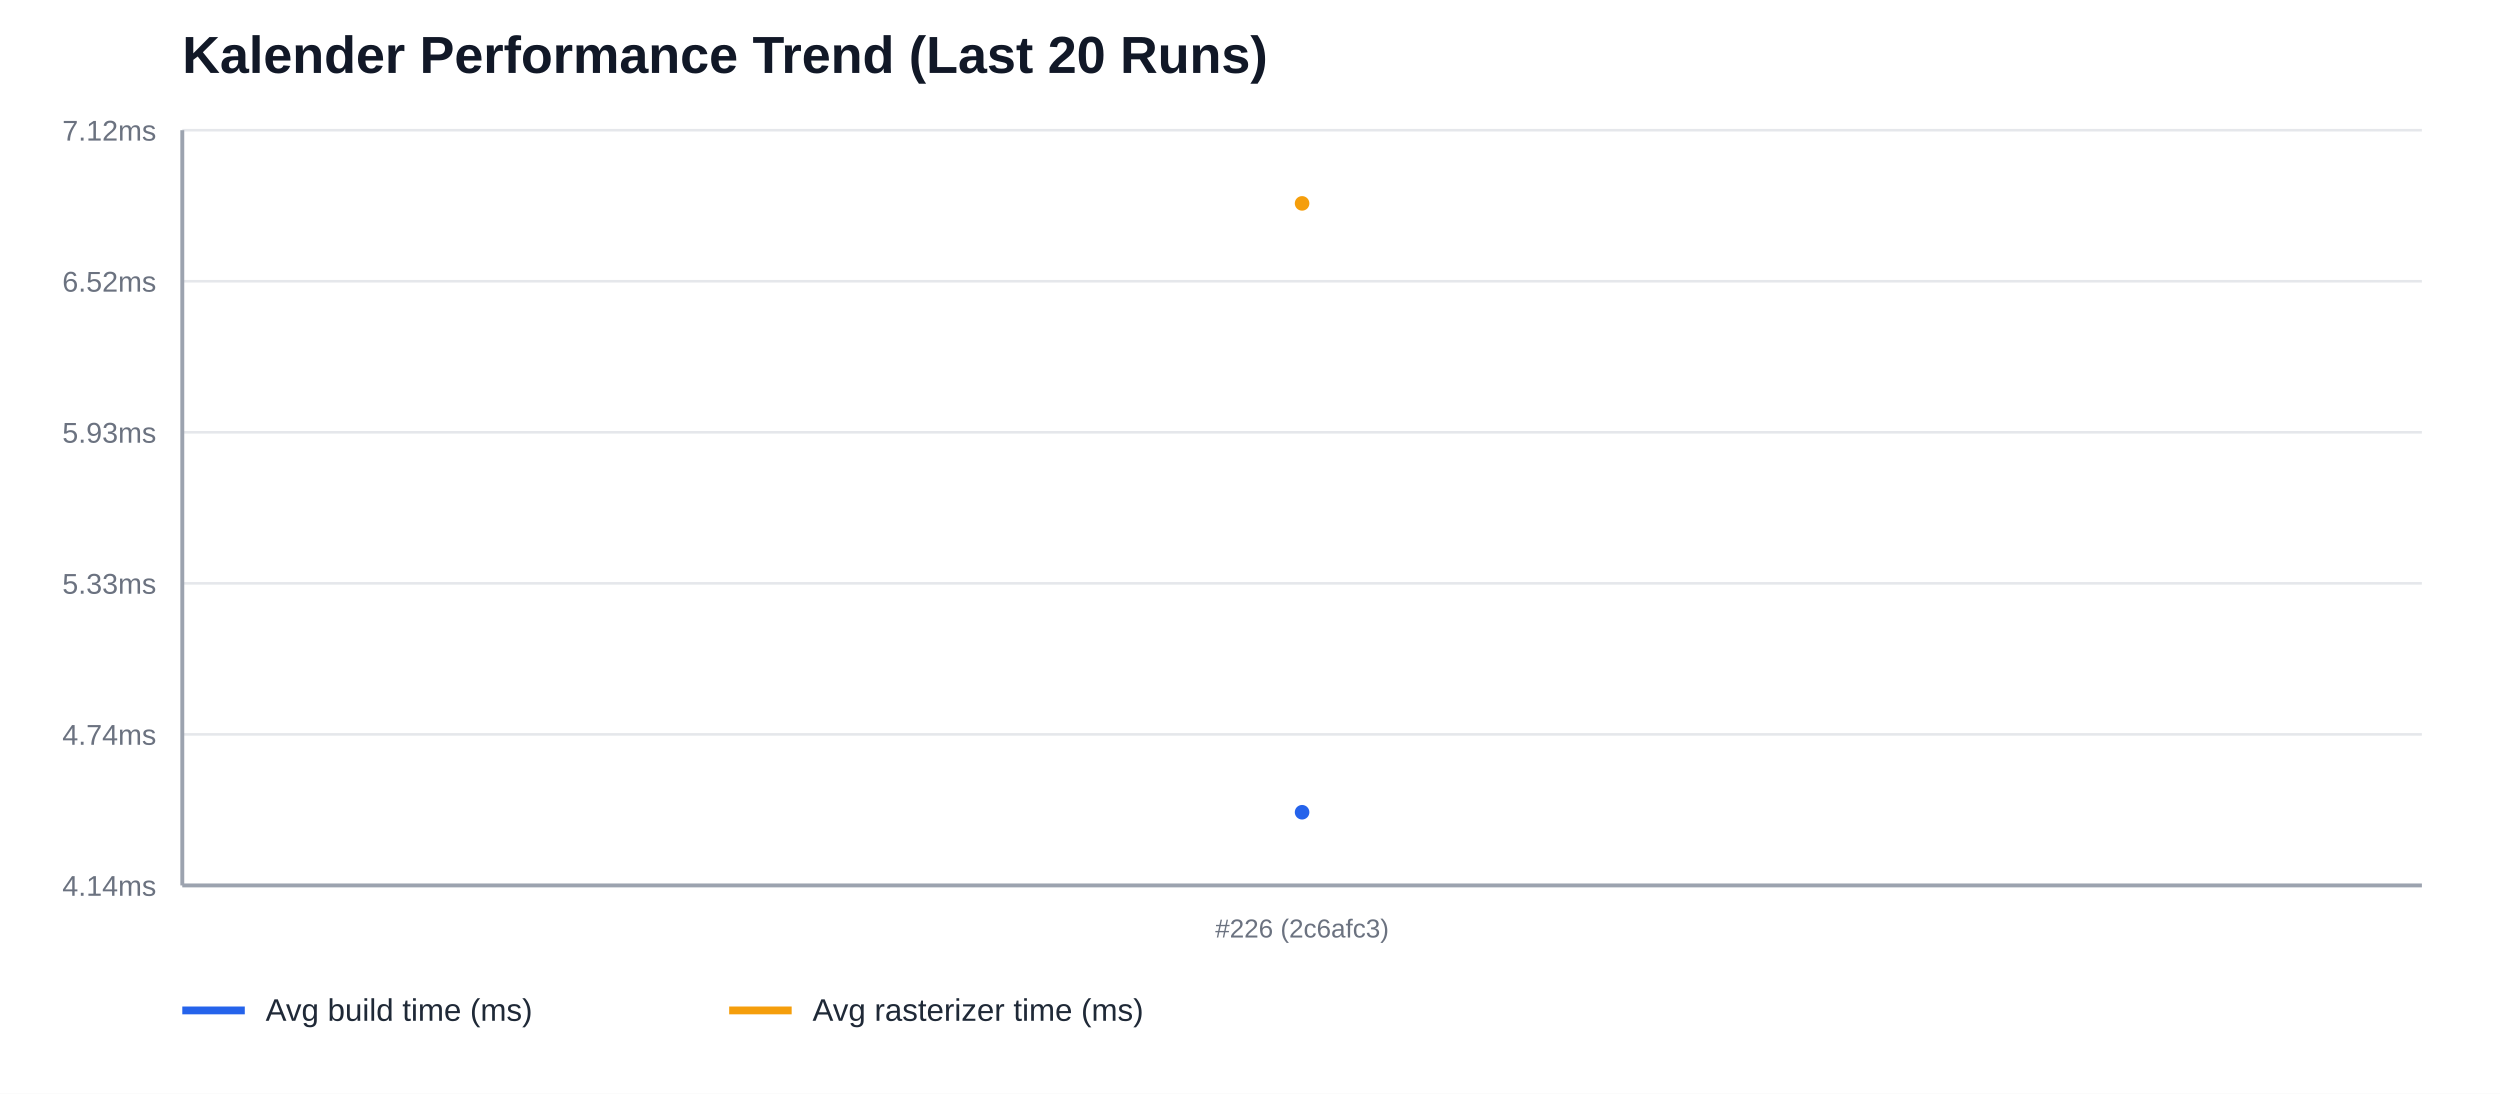
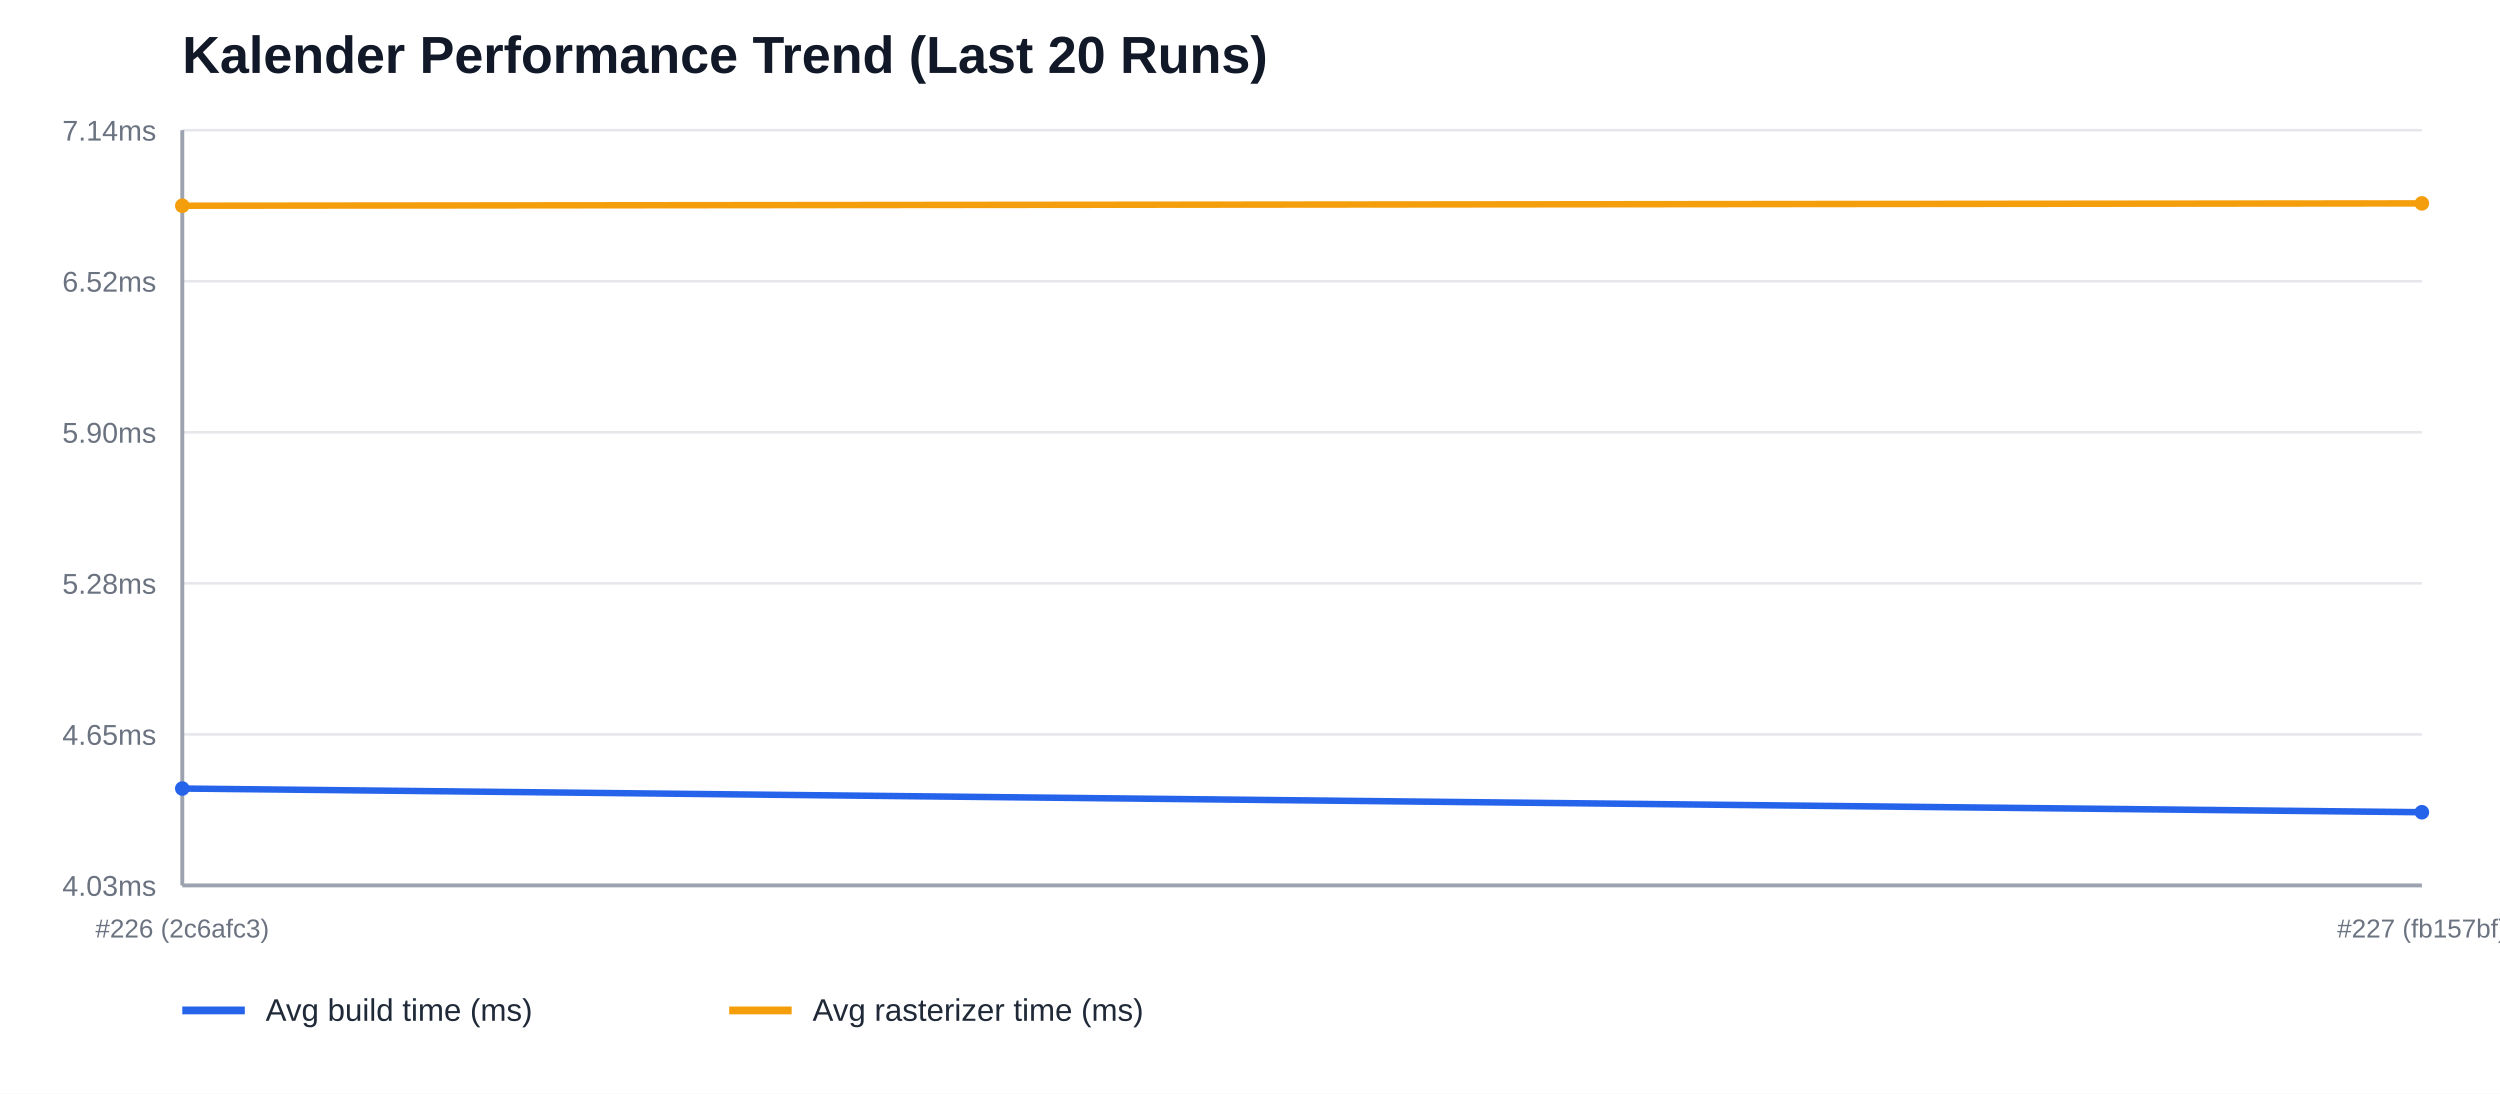
<svg xmlns="http://www.w3.org/2000/svg" width="960" height="420" viewBox="0 0 960 420">
  <rect width="100%" height="100%" fill="#ffffff" />
  <text x="70" y="28" font-family="Arial, sans-serif" font-size="20" font-weight="600" fill="#111827">Kalender Performance Trend (Last 20 Runs)</text>
  <line x1="70" y1="340.0" x2="930" y2="340.0" stroke="#e5e7eb" stroke-width="1" />
-   <text x="60" y="344.0" text-anchor="end" font-family="Arial, sans-serif" font-size="11" fill="#6b7280">4.14ms</text>
+   <text x="60" y="344.0" text-anchor="end" font-family="Arial, sans-serif" font-size="11" fill="#6b7280">4.03ms</text>
  <line x1="70" y1="282.0" x2="930" y2="282.0" stroke="#e5e7eb" stroke-width="1" />
-   <text x="60" y="286.0" text-anchor="end" font-family="Arial, sans-serif" font-size="11" fill="#6b7280">4.74ms</text>
+   <text x="60" y="286.0" text-anchor="end" font-family="Arial, sans-serif" font-size="11" fill="#6b7280">4.65ms</text>
  <line x1="70" y1="224.0" x2="930" y2="224.0" stroke="#e5e7eb" stroke-width="1" />
-   <text x="60" y="228.0" text-anchor="end" font-family="Arial, sans-serif" font-size="11" fill="#6b7280">5.33ms</text>
+   <text x="60" y="228.0" text-anchor="end" font-family="Arial, sans-serif" font-size="11" fill="#6b7280">5.28ms</text>
  <line x1="70" y1="166.0" x2="930" y2="166.0" stroke="#e5e7eb" stroke-width="1" />
-   <text x="60" y="170.0" text-anchor="end" font-family="Arial, sans-serif" font-size="11" fill="#6b7280">5.93ms</text>
+   <text x="60" y="170.0" text-anchor="end" font-family="Arial, sans-serif" font-size="11" fill="#6b7280">5.90ms</text>
  <line x1="70" y1="108.0" x2="930" y2="108.0" stroke="#e5e7eb" stroke-width="1" />
  <text x="60" y="112.0" text-anchor="end" font-family="Arial, sans-serif" font-size="11" fill="#6b7280">6.52ms</text>
  <line x1="70" y1="50.0" x2="930" y2="50.0" stroke="#e5e7eb" stroke-width="1" />
-   <text x="60" y="54.0" text-anchor="end" font-family="Arial, sans-serif" font-size="11" fill="#6b7280">7.12ms</text>
+   <text x="60" y="54.0" text-anchor="end" font-family="Arial, sans-serif" font-size="11" fill="#6b7280">7.14ms</text>
  <line x1="70" y1="340" x2="930" y2="340" stroke="#9ca3af" stroke-width="1.5" />
  <line x1="70" y1="50" x2="70" y2="340" stroke="#9ca3af" stroke-width="1.5" />
-   <polyline points="500.0,311.9" fill="none" stroke="#2563eb" stroke-width="2.5" stroke-linecap="round" stroke-linejoin="round" />
-   <circle cx="500.0" cy="311.9" r="2.8" fill="#2563eb" />
-   <polyline points="500.0,78.1" fill="none" stroke="#f59e0b" stroke-width="2.5" stroke-linecap="round" stroke-linejoin="round" />
-   <circle cx="500.0" cy="78.1" r="2.8" fill="#f59e0b" />
-   <text x="500.0" y="360" text-anchor="middle" font-family="Arial, sans-serif" font-size="10" fill="#6b7280">#226 (2c6afc3)</text>
+   <polyline points="70.0,302.8 930.0,311.9" fill="none" stroke="#2563eb" stroke-width="2.5" stroke-linecap="round" stroke-linejoin="round" />
+   <circle cx="70.0" cy="302.8" r="2.8" fill="#2563eb" />
+   <circle cx="930.0" cy="311.9" r="2.8" fill="#2563eb" />
+   <polyline points="70.0,79.0 930.0,78.1" fill="none" stroke="#f59e0b" stroke-width="2.5" stroke-linecap="round" stroke-linejoin="round" />
+   <circle cx="70.0" cy="79.0" r="2.8" fill="#f59e0b" />
+   <circle cx="930.0" cy="78.1" r="2.8" fill="#f59e0b" />
+   <text x="70.0" y="360" text-anchor="middle" font-family="Arial, sans-serif" font-size="10" fill="#6b7280">#226 (2c6afc3)</text>
+   <text x="930.0" y="360" text-anchor="middle" font-family="Arial, sans-serif" font-size="10" fill="#6b7280">#227 (fb157bf)</text>
  <line x1="70" y1="388" x2="94" y2="388" stroke="#2563eb" stroke-width="3" />
  <text x="102" y="392" font-family="Arial, sans-serif" font-size="12" fill="#1f2937">Avg build time (ms)</text>
  <line x1="280" y1="388" x2="304" y2="388" stroke="#f59e0b" stroke-width="3" />
  <text x="312" y="392" font-family="Arial, sans-serif" font-size="12" fill="#1f2937">Avg rasterizer time (ms)</text>
</svg>
